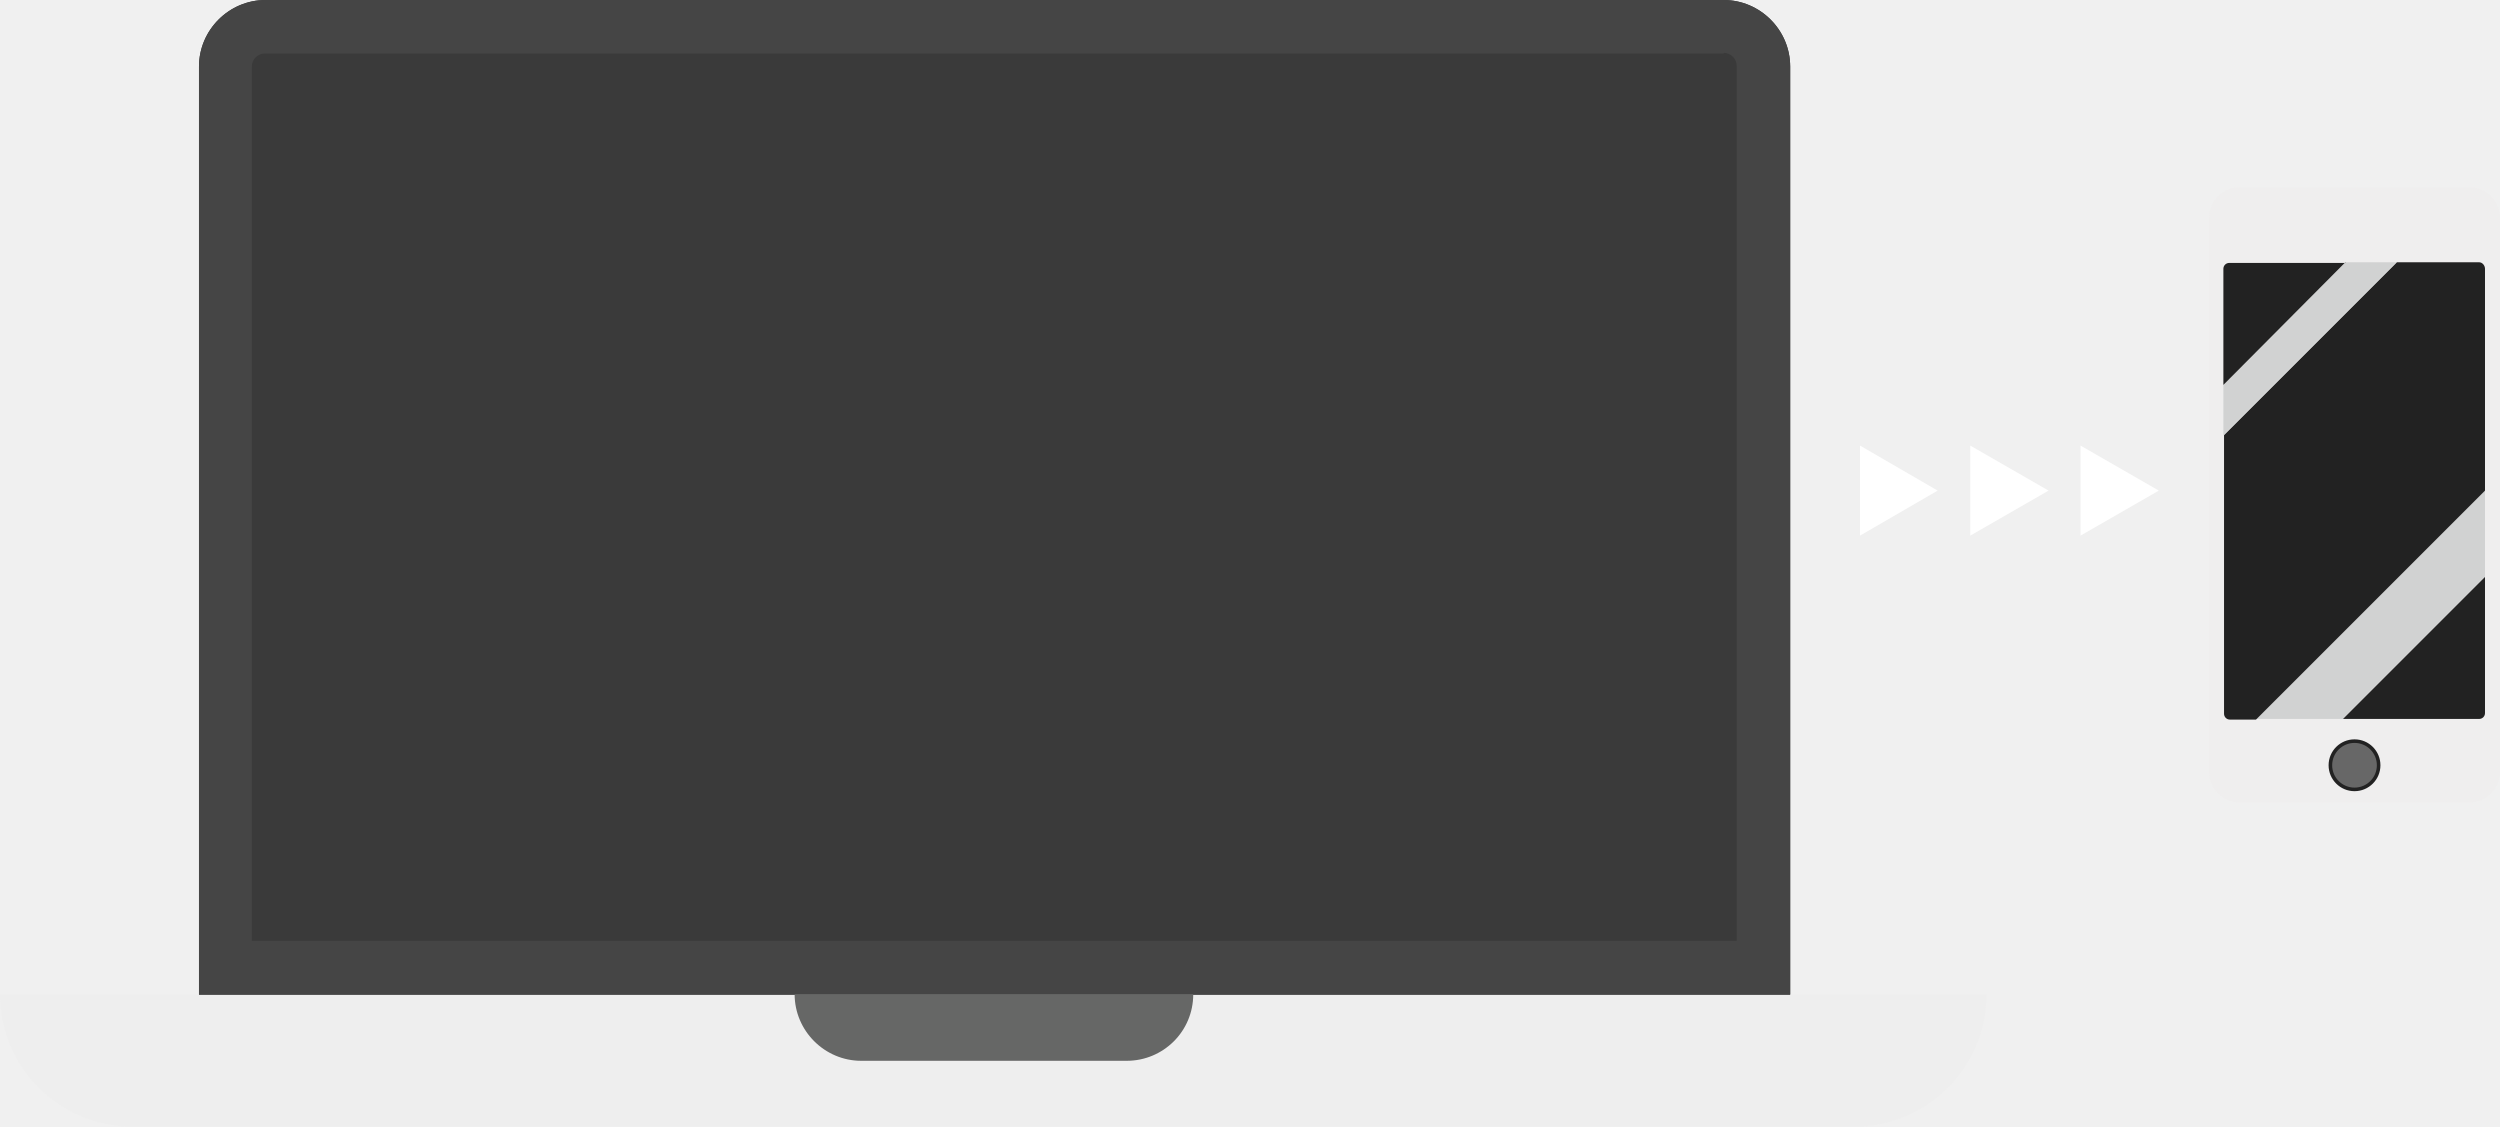
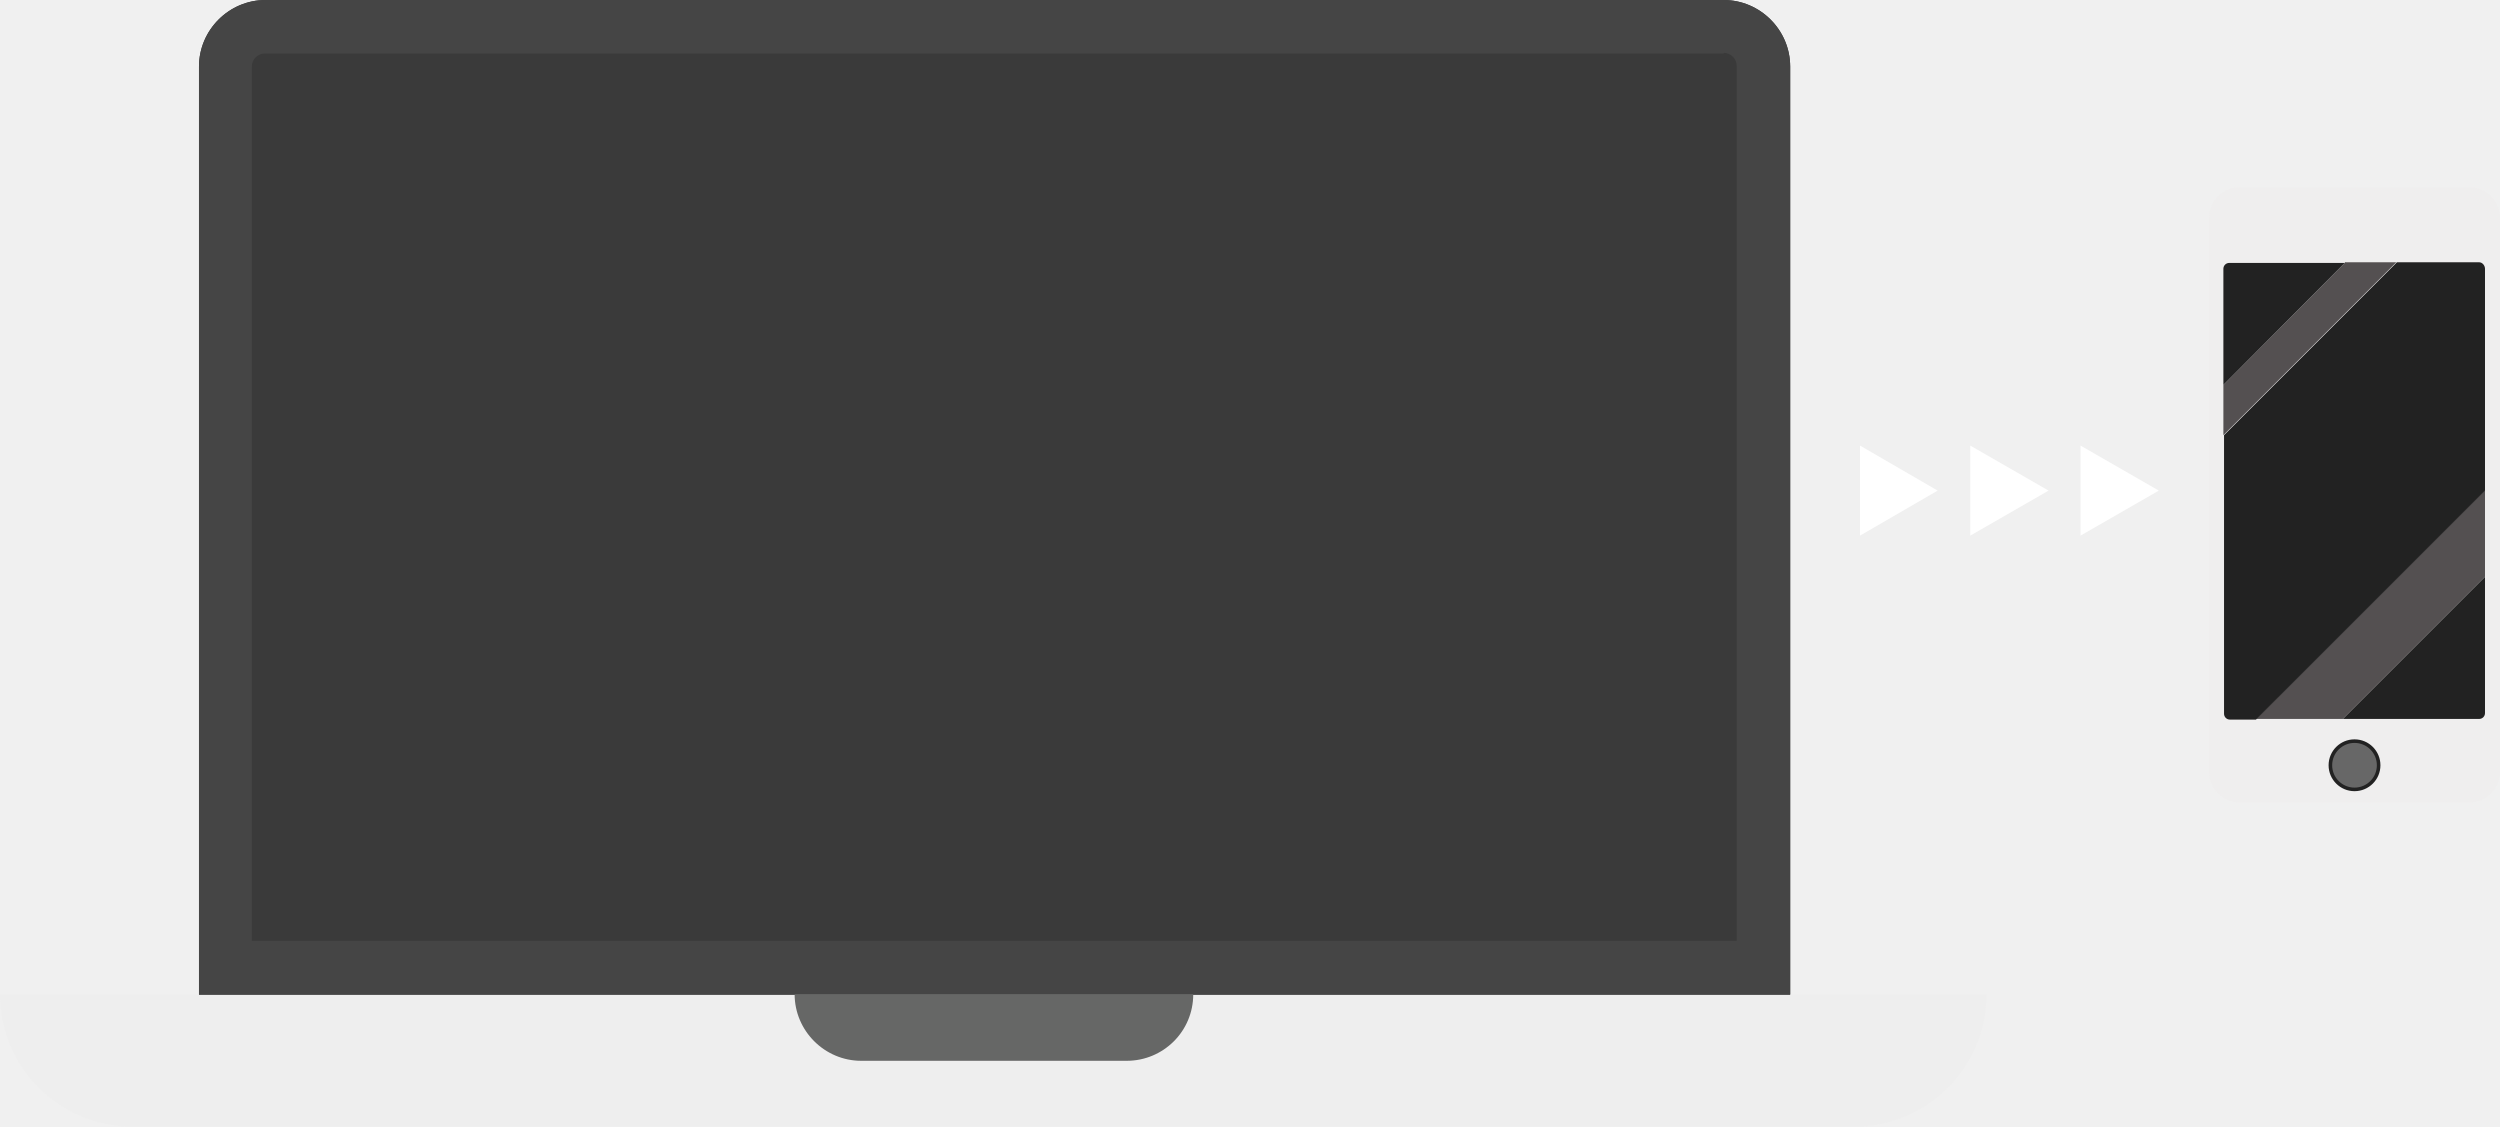
<svg xmlns="http://www.w3.org/2000/svg" version="1.1" id="Layer_1" x="0px" y="0px" width="350px" height="157.738px" viewBox="16.6 7.481 350 157.738" enable-background="new 16.6 7.481 350 157.738" xml:space="preserve">
  <g>
    <g>
      <g>
        <path fill="#3A3A3A" d="M257.91,7.481H53.774c-5.115,0-9.316,4.201-9.316,9.316v129.97h222.769V16.798     C267.226,11.683,263.024,7.481,257.91,7.481z" />
      </g>
      <g>
        <path fill="#EEEEEE" d="M16.6,146.677c0,10.23,8.312,18.542,18.541,18.542l0,0l0,0h241.036c10.229,0,18.542-8.312,18.542-18.542     H16.6z" />
      </g>
      <g>
        <path fill="#454545" d="M257.91,14.879c1.005,0,1.827,0.822,1.827,1.827v122.483H51.855V16.798c0-1.005,0.822-1.827,1.827-1.827     H257.91V14.879z M257.91,7.481H53.774c-5.115,0-9.316,4.201-9.316,9.316v129.97h222.769V16.798     C267.226,11.683,263.024,7.481,257.91,7.481L257.91,7.481z" />
      </g>
      <path fill="#666766" d="M174.429,146.677h-9.316h-15.162h-3.471h-9.316h-9.316c0,5.114,4.202,9.316,9.316,9.316h37.174    c5.115,0,9.316-4.109,9.316-9.316H174.429z" />
    </g>
    <g>
      <g>
        <path fill="#EFEEEE" d="M366.6,115.532c0,2.375-1.918,4.293-4.292,4.293h-32.151c-2.375,0-4.293-1.918-4.293-4.293V37.987     c0-2.375,1.918-4.292,4.293-4.292h32.151c2.374,0,4.292,1.918,4.292,4.292V115.532z" />
      </g>
      <g>
        <line fill="none" x1="365.595" y1="67.58" x2="324.86" y2="108.316" />
        <line fill="none" x1="365.778" y1="86.579" x2="340.935" y2="111.513" />
        <g>
          <path fill="#222222" d="M364.5,88.222v19.09c0,0.457-0.365,0.822-0.821,0.822h-19.09L364.5,88.222z" />
-           <polygon fill="#D1D2D2" points="364.5,76.075 364.5,88.222 344.588,108.134 332.44,108.134     " />
+           <polygon fill="#545051" points="364.5,76.075 364.5,88.222 344.588,108.134 332.44,108.134     " />
          <path fill="#222222" d="M364.5,45.112v31.054l-32.06,32.059h-3.653c-0.457,0-0.822-0.365-0.822-0.822v-39l24.204-24.204h11.51      C364.134,44.199,364.5,44.655,364.5,45.112z" />
-           <polygon fill="#D1D2D2" points="352.077,44.199 327.873,68.403 327.873,61.37 344.954,44.199     " />
+           <polygon fill="#545051" points="352.077,44.199 327.873,68.403 327.873,61.37 344.954,44.199     " />
          <path fill="#222222" d="M344.954,44.199L327.873,61.37V45.112c0-0.457,0.366-0.822,0.823-0.822h16.258V44.199z" />
        </g>
      </g>
      <g>
        <circle fill="#676767" stroke="#222222" stroke-width="0.5" stroke-miterlimit="10" cx="346.232" cy="114.618" r="3.379" />
      </g>
    </g>
    <g>
      <polygon fill="#FFFFFF" points="277,69.864 287.869,76.166 277,82.468   " />
    </g>
    <g>
      <polygon fill="#FFFFFF" points="292.436,69.864 303.396,76.166 292.436,82.468   " />
    </g>
    <g>
      <polygon fill="#FFFFFF" points="307.871,69.864 318.832,76.166 307.871,82.468   " />
    </g>
  </g>
</svg>
